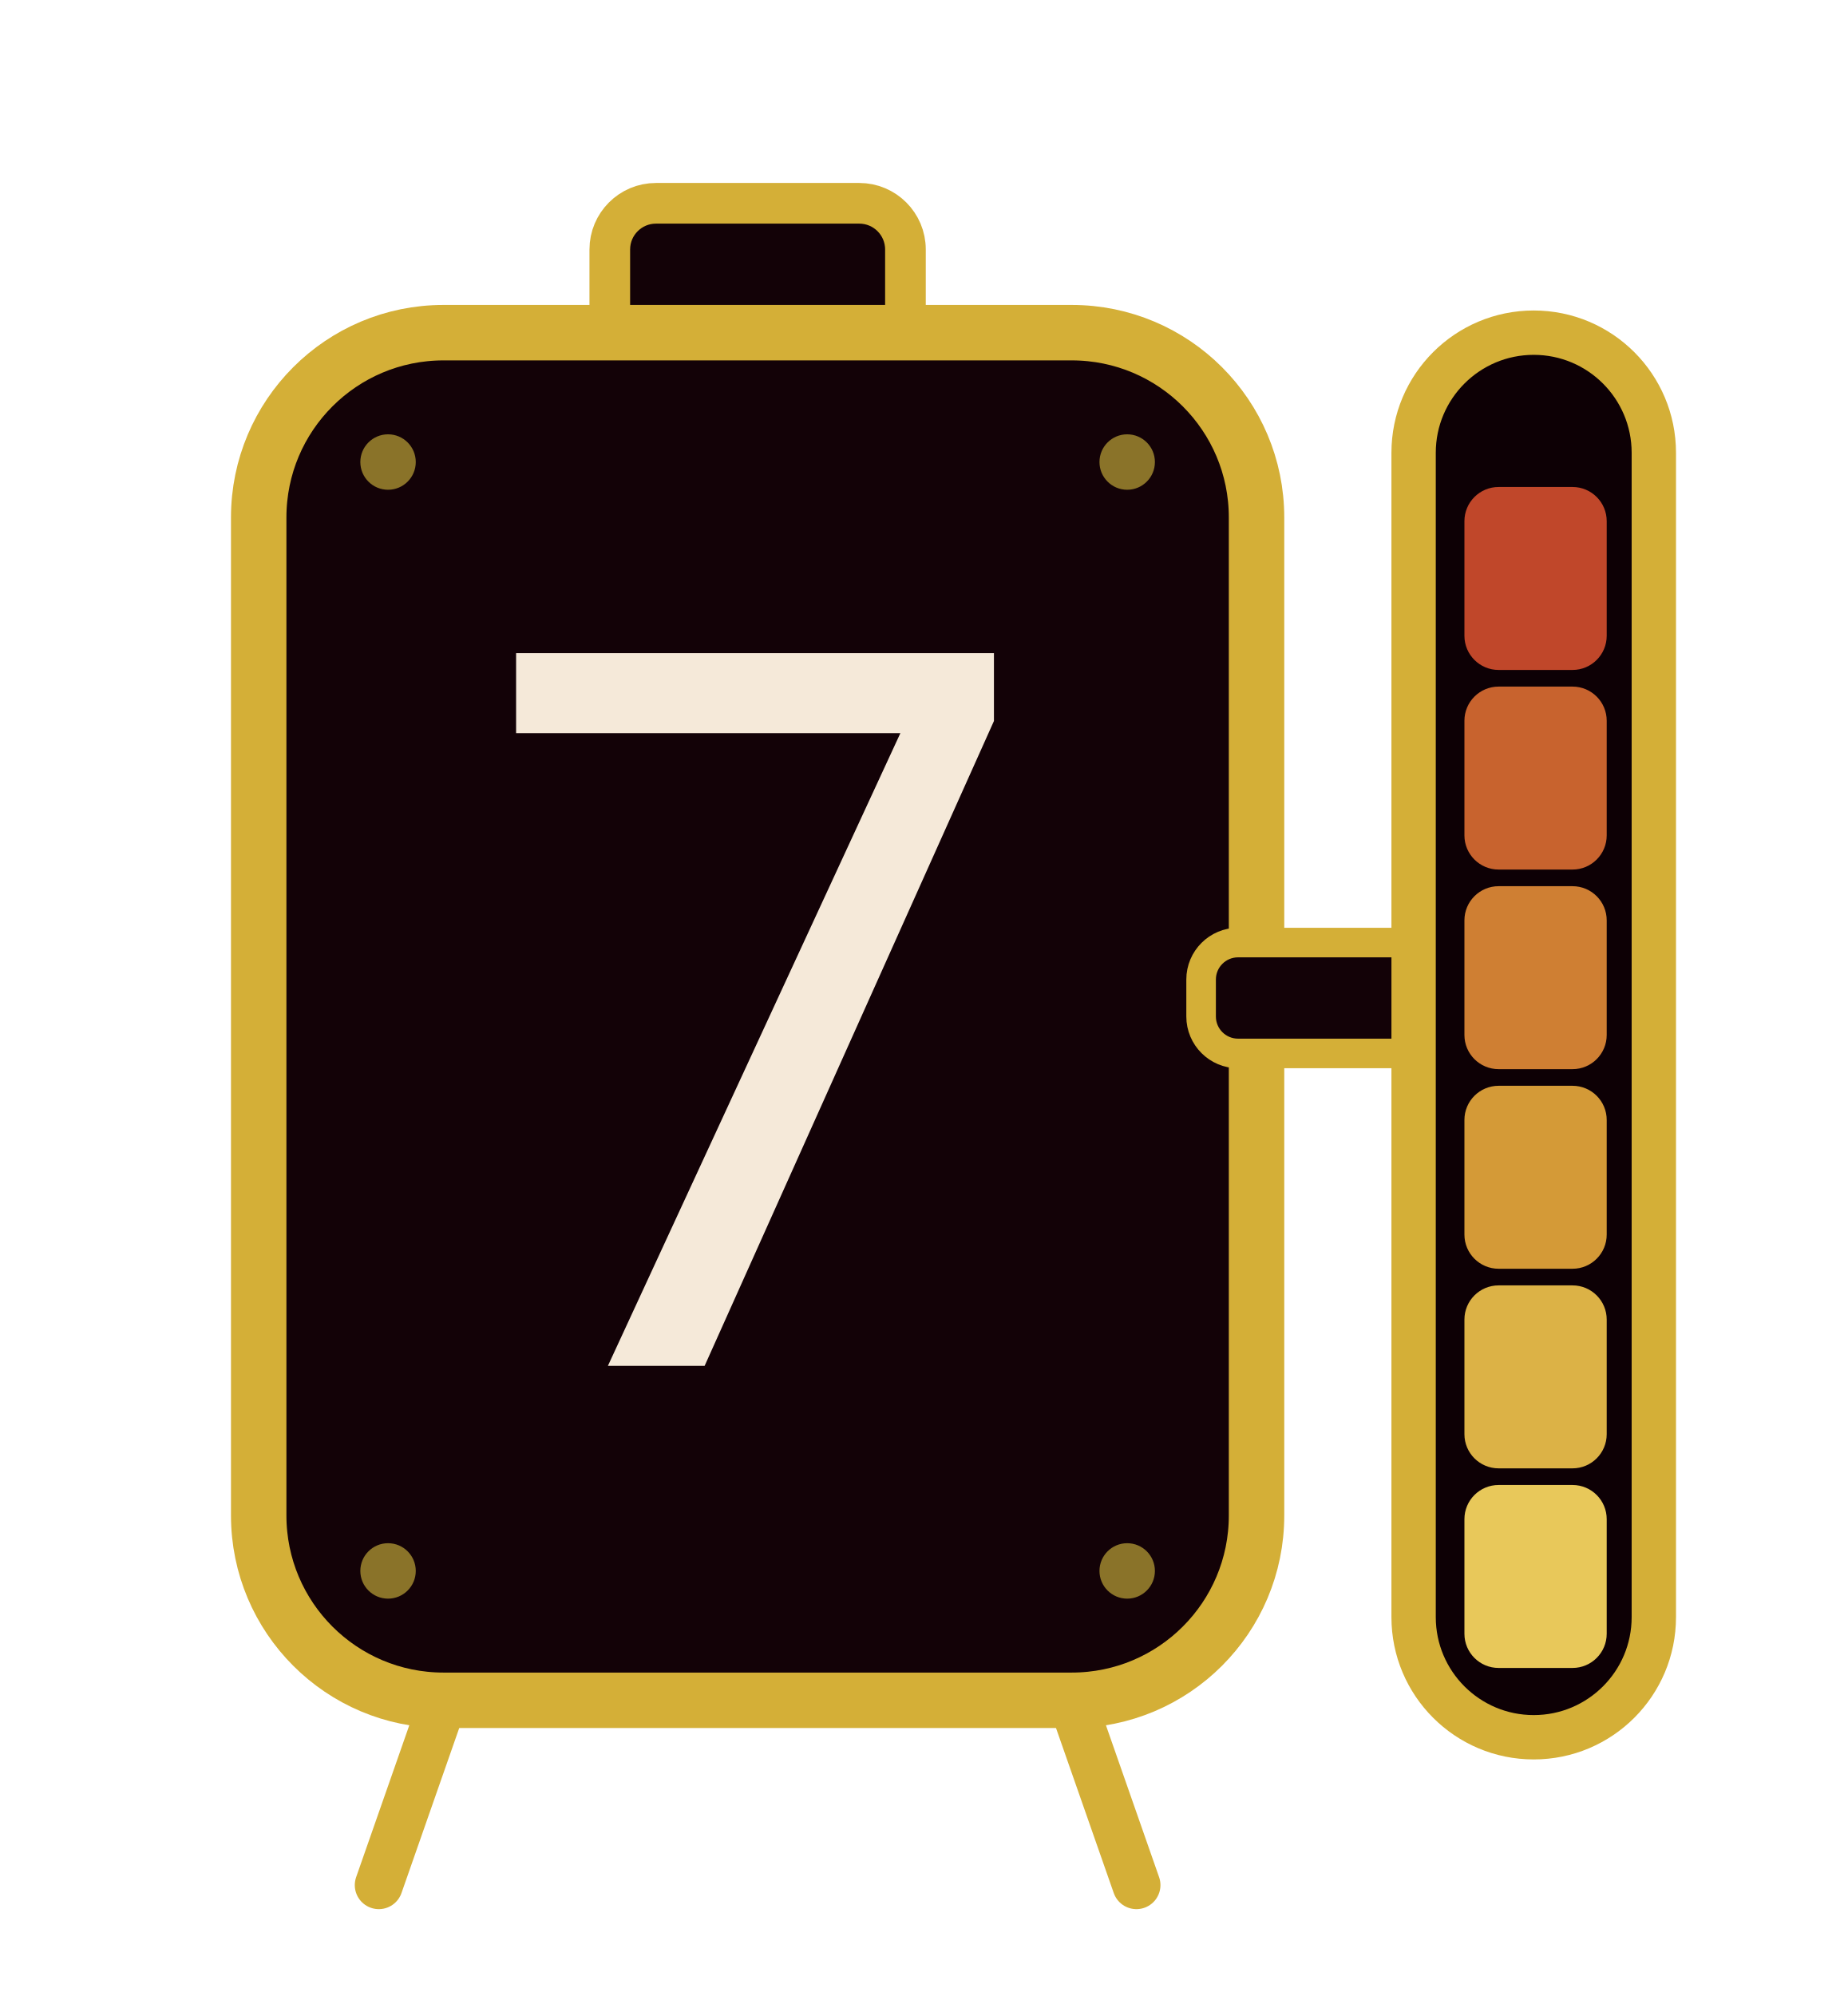
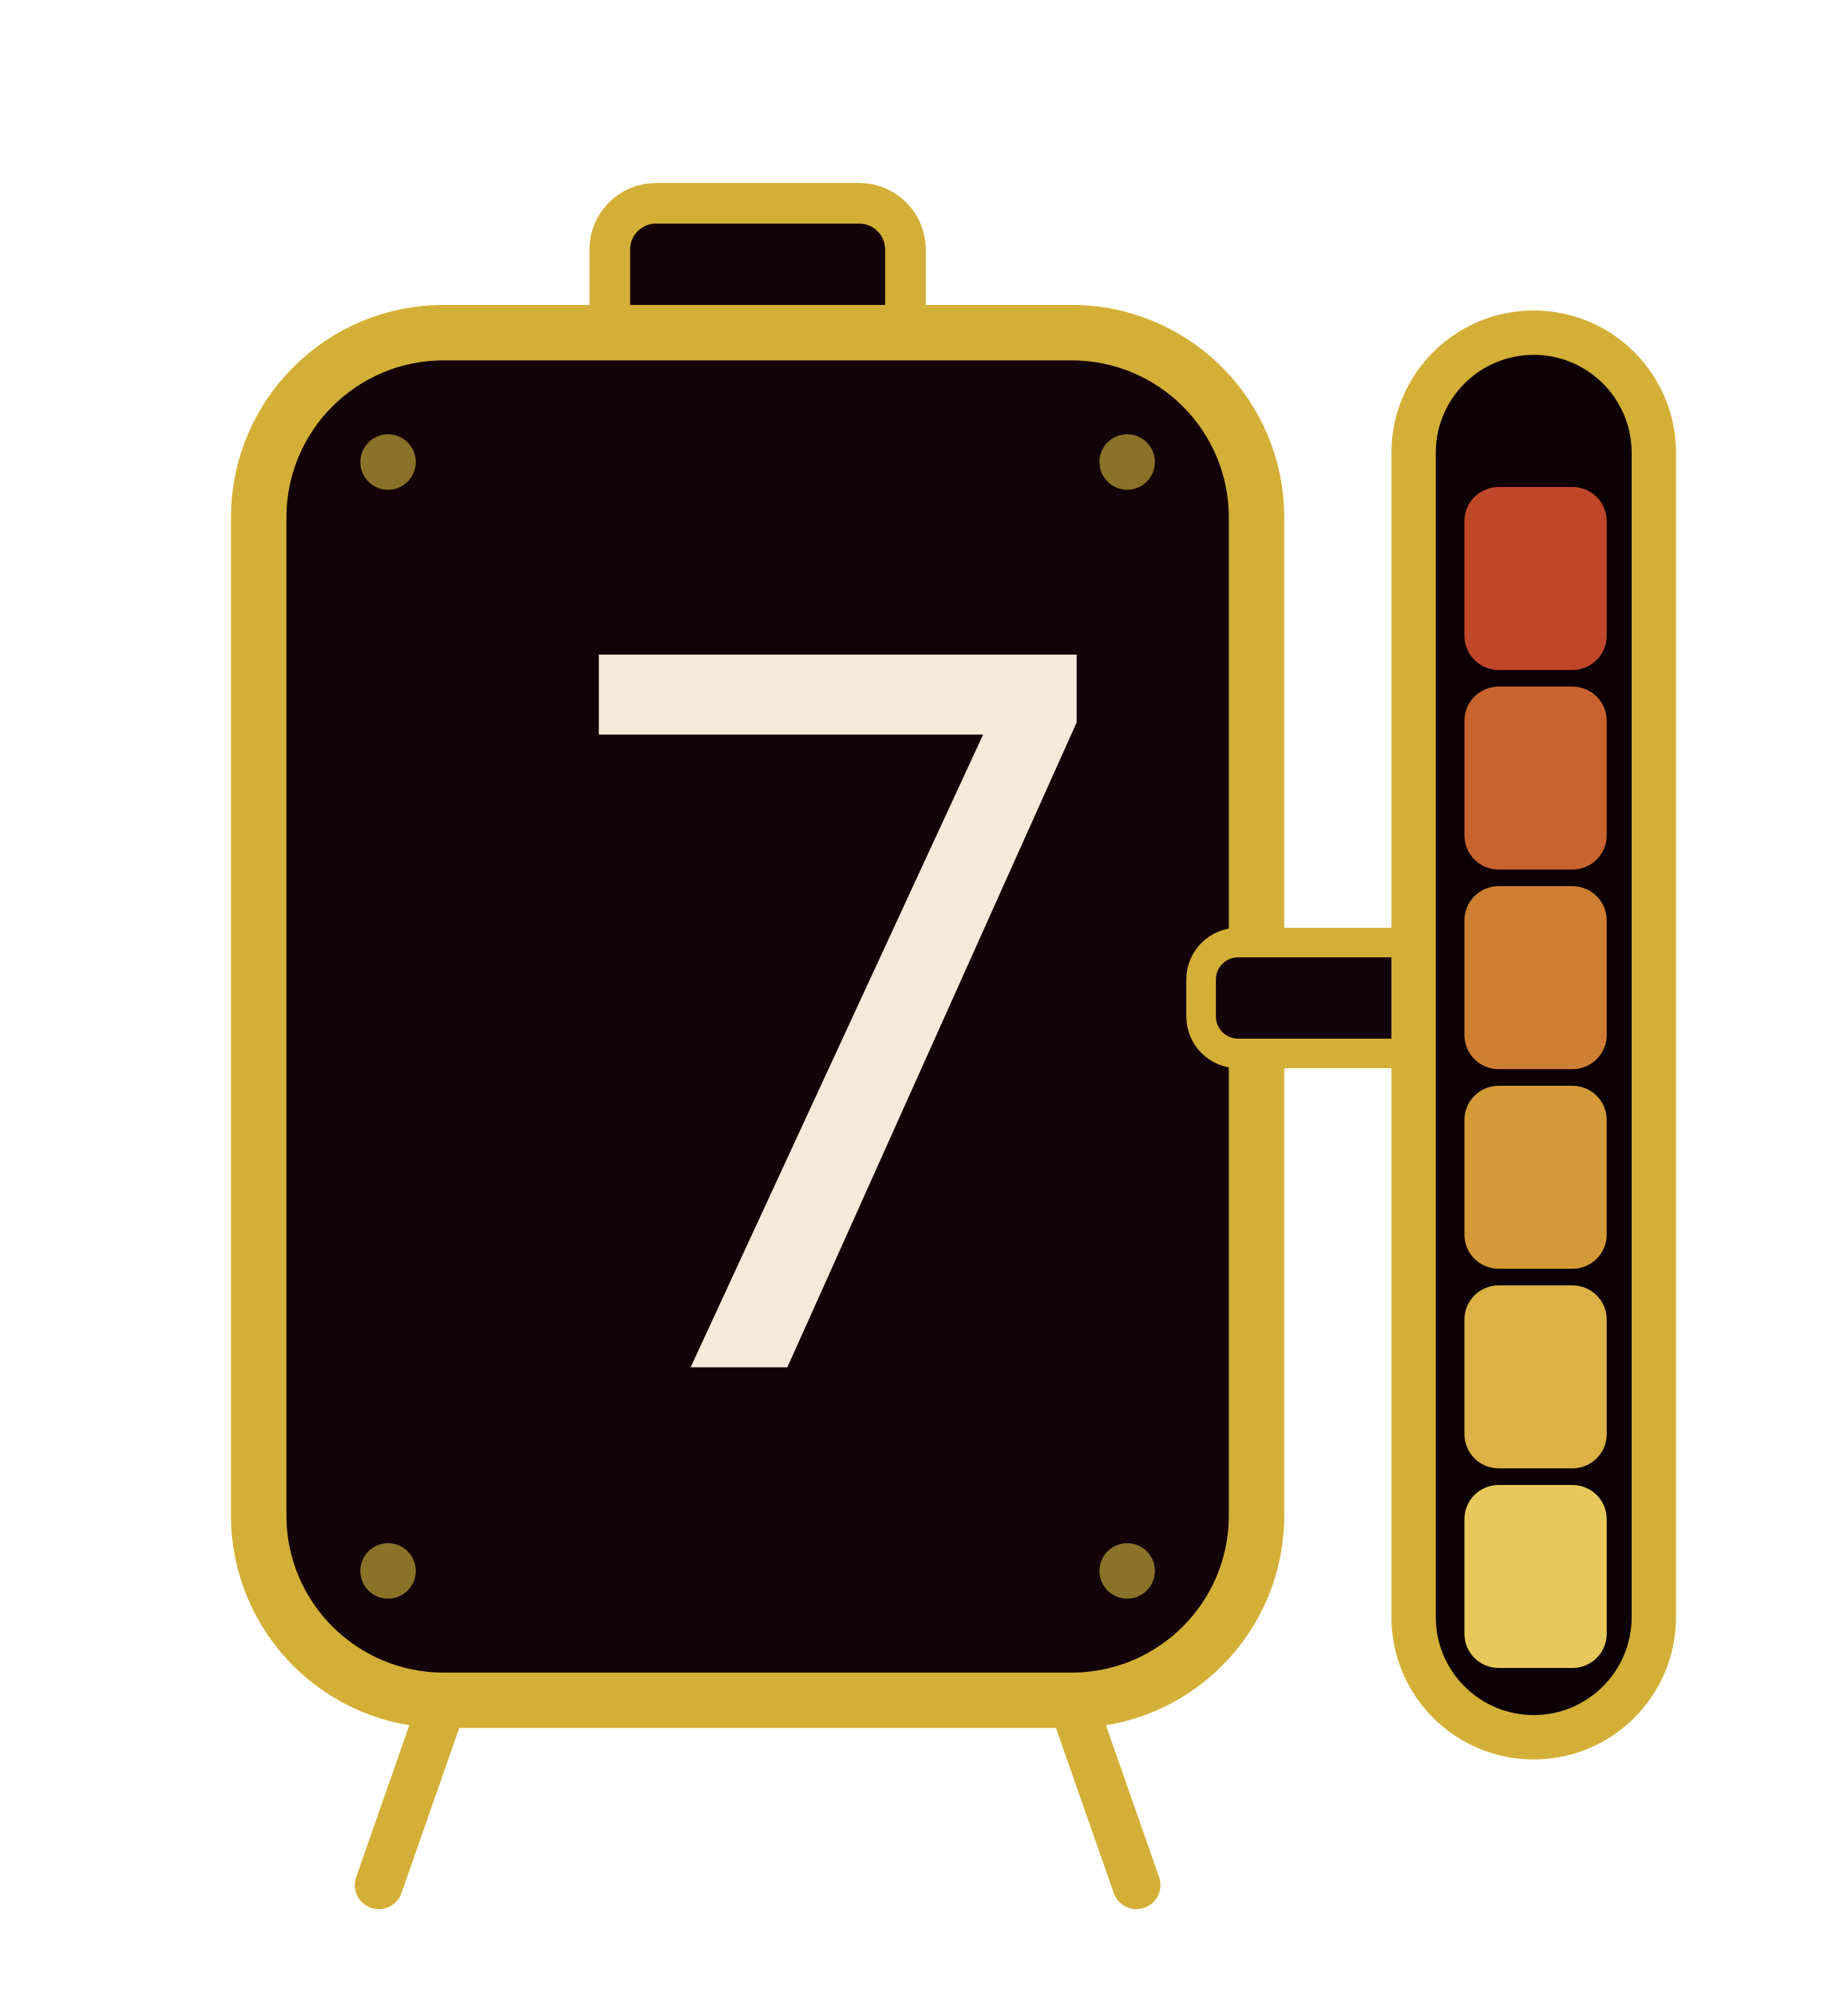
<svg xmlns="http://www.w3.org/2000/svg" viewBox="0 0 100 108" width="200" height="216">
  <rect x="33" y="11" width="16" height="8" rx="2.5" fill="#130207" stroke="#d4af37" stroke-width="2.2" />
  <path d="M24 92 l-3.5 10 M58 92 l3.5 10" stroke="#d4af37" stroke-width="2.6" stroke-linecap="round" />
  <rect x="14" y="18" width="54" height="74" rx="10" fill="#130207" stroke="#d4af37" stroke-width="3" />
  <circle cx="21" cy="25" r="1.5" fill="#8a7329" />
  <circle cx="61" cy="25" r="1.5" fill="#8a7329" />
  <circle cx="21" cy="85" r="1.5" fill="#8a7329" />
  <circle cx="61" cy="85" r="1.5" fill="#8a7329" />
-   <text x="41" y="73.9" text-anchor="middle" font-family="'Bebas Neue', Impact, sans-serif" font-size="54" fill="#f5e9d9">7</text>
+   <text x="30.03" y="73.98" font-family="'Bebas Neue', Impact, sans-serif" font-size="54" fill="#f5e9d9">7</text>
  <rect x="65" y="51" width="14" height="6" rx="2" fill="#130207" stroke="#d4af37" stroke-width="1.6" />
  <rect x="76.5" y="18" width="13" height="76" rx="6.5" fill="#0d0005" stroke="#d4af37" stroke-width="2.4" />
  <rect x="79.5" y="80.6" width="7.2" height="9.4" rx="1.6" fill="#e8c85a" fill-opacity="1" stroke="#e8c85a" stroke-opacity="1" stroke-width="0.5" />
  <rect x="79.5" y="69.8" width="7.2" height="9.4" rx="1.6" fill="#dcb246" fill-opacity="1" stroke="#dcb246" stroke-opacity="1" stroke-width="0.5" />
  <rect x="79.5" y="59.0" width="7.2" height="9.4" rx="1.6" fill="#d49a37" fill-opacity="1" stroke="#d49a37" stroke-opacity="1" stroke-width="0.5" />
  <rect x="79.5" y="48.2" width="7.2" height="9.4" rx="1.6" fill="#cf7f33" fill-opacity="1" stroke="#cf7f33" stroke-opacity="1" stroke-width="0.5" />
  <rect x="79.5" y="37.4" width="7.2" height="9.4" rx="1.6" fill="#c8632e" fill-opacity="1" stroke="#c8632e" stroke-opacity="1" stroke-width="0.5" />
  <rect x="79.5" y="26.6" width="7.2" height="9.4" rx="1.6" fill="#c0472a" fill-opacity="1" stroke="#c0472a" stroke-opacity="1" stroke-width="0.5" />
</svg>
